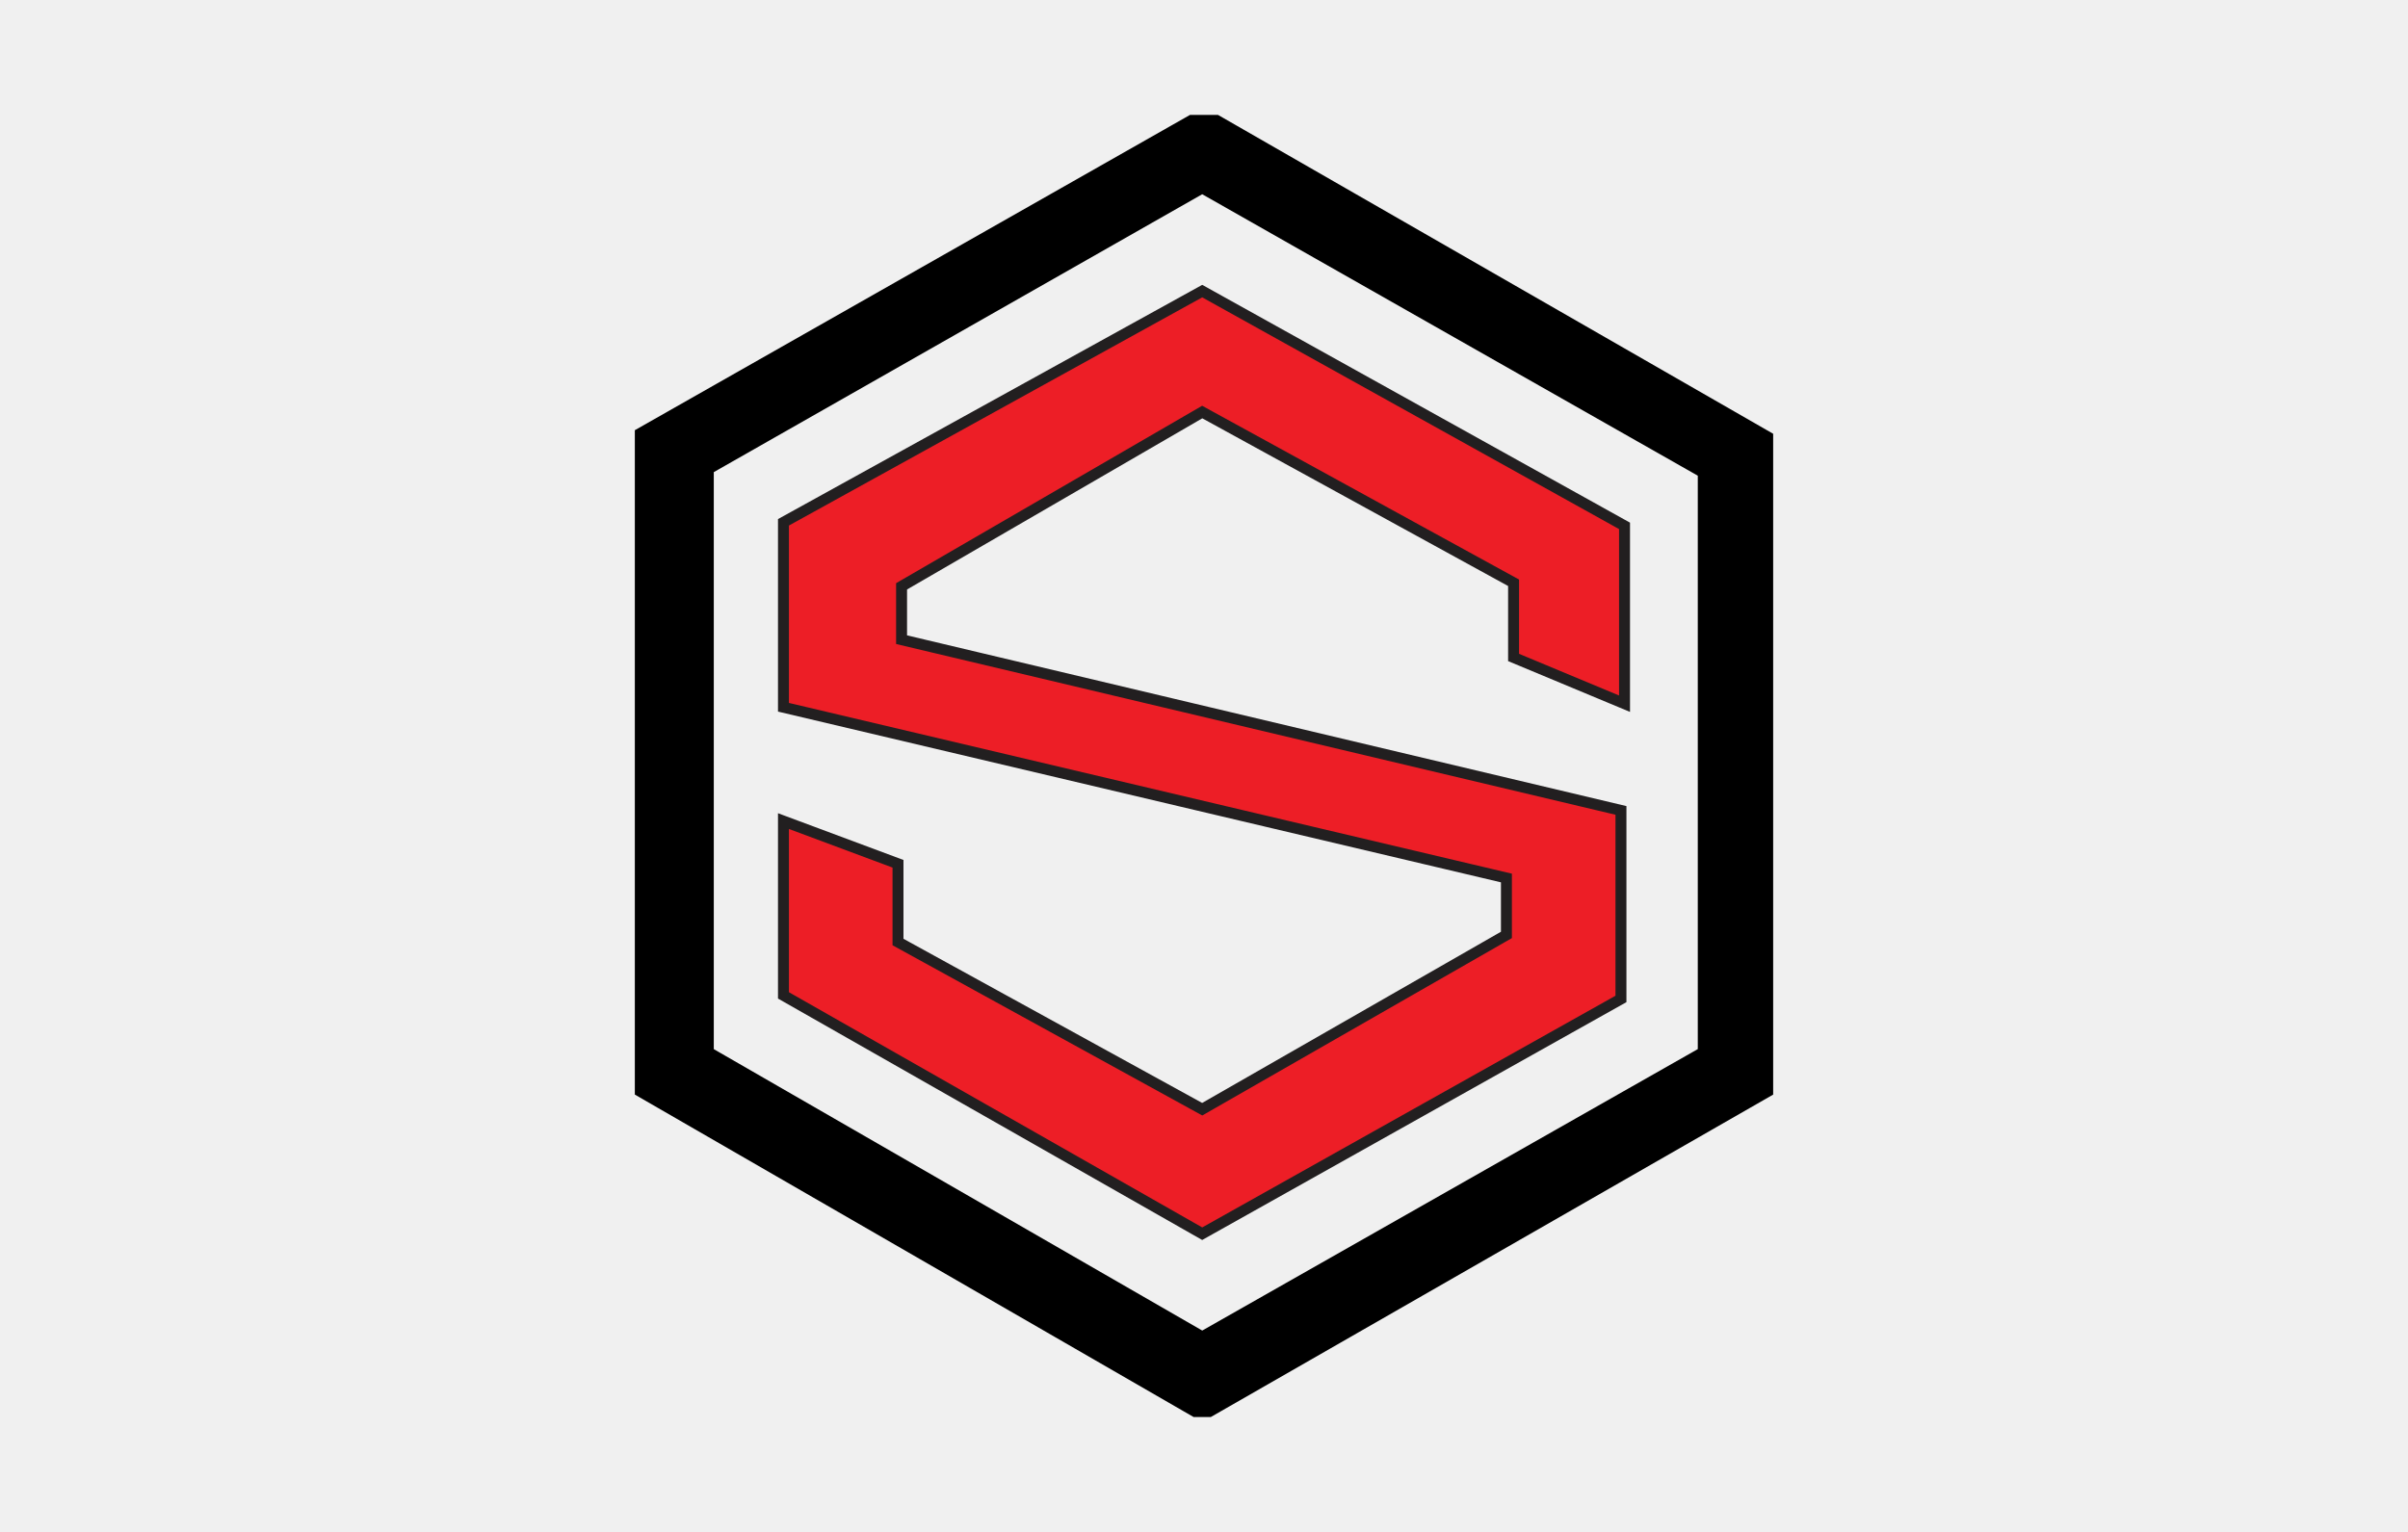
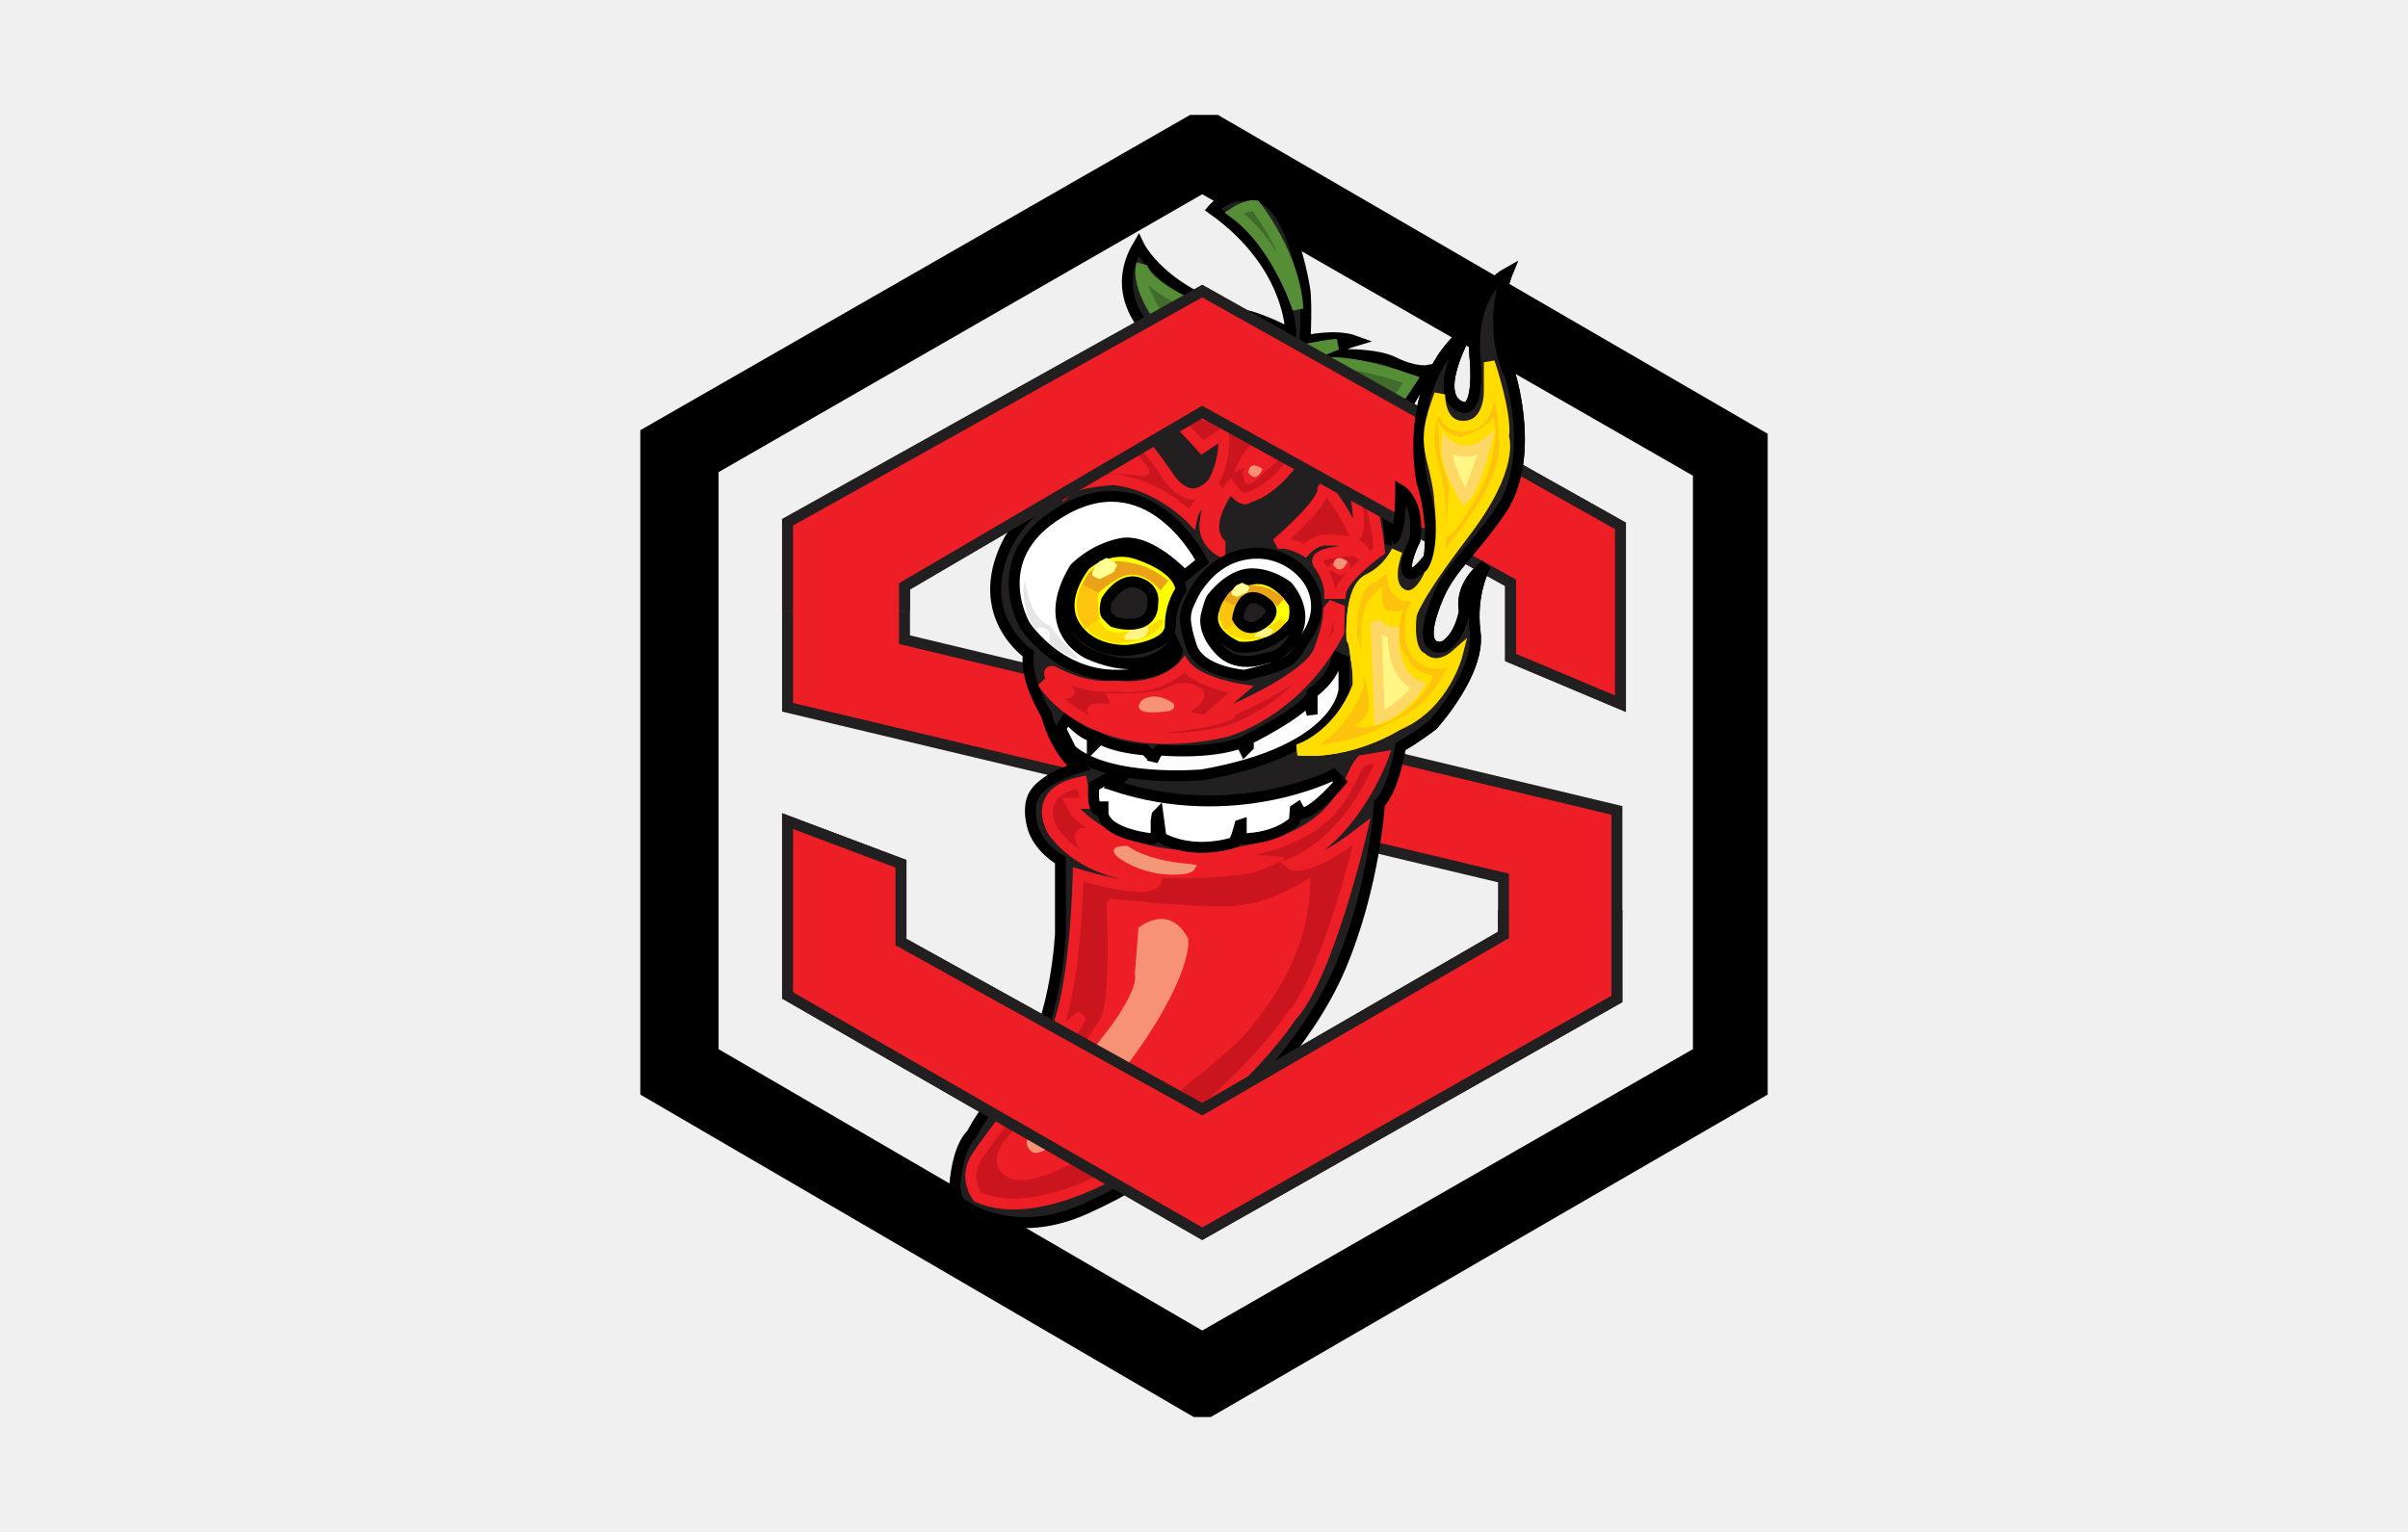
<svg xmlns="http://www.w3.org/2000/svg" id="spice_220_140.fw-Page%201" viewBox="0 0 220 140" style="background-color:#ffffff" version="1.1" xml:space="preserve" x="0px" y="0px" width="220px" height="140px">
  <g id="Background">
-     <g>
+     <g visibility="hidden">
      <path d="M 109.837 17.176 L 155.614 43.182 L 155.614 96.168 L 109.837 122.174 L 64.713 96.168 L 64.713 42.857 L 109.837 17.176 ZM 58.5 39.606 L 58.5 99.744 L 109.183 129 L 110.49 129 L 161.5 99.744 L 161.5 39.931 L 111.144 11 L 108.856 11 L 58.5 39.606 Z" stroke="#000000" stroke-width="1" fill="#000000" />
      <path d="M 109.837 26.603 L 71.579 47.733 L 71.579 64.636 L 137.63 80.24 L 137.63 85.441 L 109.837 101.369 L 82.043 86.091 L 82.043 78.939 L 71.579 75.039 L 71.579 90.967 L 109.837 112.747 L 148.094 91.292 L 148.094 74.063 L 82.37 58.46 L 82.37 53.584 L 109.837 37.656 L 138.284 53.259 L 138.284 60.085 L 148.421 64.311 L 148.421 48.058 L 109.837 26.603 Z" stroke="#221f20" stroke-width="1" fill="#ed1e26" />
    </g>
    <rect visibility="hidden" x="0" y="0" width="220" height="140" stroke="#dddddd" stroke-width="1" fill="none" />
+     <g>
+       <path d="M 109.838 17.176 L 155.171 43.182 L 155.171 96.168 L 109.838 122.174 L 65.152 96.168 L 65.152 42.857 L 109.838 17.176 ZM 59 39.606 L 59 99.744 L 109.191 129 L 110.486 129 L 161 99.744 L 161 39.931 L 111.133 11 L 108.867 11 L 59 39.606 Z" stroke="#000000" stroke-width="1" fill="#000000" />
+       <path d="M 109.838 26.603 L 71.952 47.733 L 71.952 64.636 L 137.362 80.24 L 137.362 85.441 L 109.838 101.369 L 82.314 86.091 L 82.314 78.939 L 71.952 75.039 L 71.952 90.967 L 109.838 112.747 L 147.724 91.292 L 147.724 74.063 L 82.638 58.46 L 82.638 53.584 L 109.838 37.656 L 138.01 53.259 L 138.01 60.085 L 148.048 64.311 L 148.048 48.058 L 109.838 26.603 Z" stroke="#221f20" stroke-width="1" fill="#ed1e26" />
+       <g>
+         <path d="M 110.809 19.127 C 110.809 19.127 112.51 17.095 115.343 18.151 C 118.176 19.208 119.229 26.603 119.229 26.603 C 119.229 26.603 119.391 27.904 119.229 31.154 C 119.229 31.154 121.981 30.504 123.762 31.154 C 123.762 31.154 121.576 31.804 121.171 32.455 C 121.171 32.455 125.381 32.13 127.324 33.105 C 129.267 34.08 130.454 33.863 130.454 33.863 C 130.454 33.863 126.892 39.904 126.892 39.66 C 126.892 39.416 126.029 40.256 126.029 40.256 L 128.619 40.581 C 128.619 40.581 128.7 41.394 127.324 42.532 L 125.705 42.532 C 125.705 42.532 127 47.083 127 49.358 C 127 49.358 127.971 49.683 127.971 44.807 C 127.971 44.807 129.752 45.864 129.267 49.358 C 129.267 49.358 128.133 51.552 128.619 52.284 C 129.105 53.015 130.562 50.983 130.562 50.983 C 130.562 50.983 131.102 47.841 129.914 44.049 C 129.914 44.049 127.971 35.055 134.124 30.179 C 134.124 30.179 130.967 35.543 133.152 37.005 C 135.338 38.468 134.771 32.78 134.771 32.78 C 134.771 32.78 134.043 27.01 137.686 24.978 C 137.686 24.978 135.743 29.692 138.01 34.405 C 138.01 34.405 140.357 42.044 137.038 46.758 C 133.719 51.471 132.181 51.959 130.886 55.859 C 129.59 59.76 131.857 59.11 131.857 59.11 C 131.857 59.11 133.233 58.623 133.8 55.859 C 133.8 55.859 133.152 53.665 135.743 51.634 C 135.743 51.634 134.286 54.153 134.771 57.81 C 135.257 61.467 130.886 66.262 130.886 66.262 C 130.886 66.262 129.186 67.562 127.971 68.212 C 127.971 68.212 127.324 72.194 126.029 73.413 C 126.029 73.413 125.624 80.89 122.467 88.366 C 119.309 95.843 112.429 102.019 112.429 102.019 C 112.429 102.019 106.6 107.139 99.152 110.471 C 93.333 113.075 89.293 111.014 87.805 109.989 C 87.388 109.702 87.212 108.561 87.235 108.282 C 87.35 106.888 87.721 104.664 88.79 103.645 C 88.79 103.645 89.843 101.288 93.971 96.818 C 93.971 96.818 96.319 93.324 96.886 85.441 L 96.886 78.614 C 96.886 78.614 94.781 77.477 94.295 75.364 C 93.809 73.251 94.619 72.438 94.619 72.438 C 94.619 72.438 95.348 71.138 98.505 70.162 C 98.505 70.162 96.643 69.025 95.591 65.287 C 95.591 65.287 93.567 62.036 93.971 59.76 C 93.971 59.76 88.79 56.266 92.029 49.683 C 92.029 49.683 93.486 46.676 96.238 45.457 C 96.238 45.457 95.752 41.882 97.21 39.281 C 98.667 36.68 99.8 36.03 99.8 36.03 C 99.8 36.03 101.5 34.811 102.067 34.73 L 103.686 35.705 L 106.924 35.705 C 106.924 35.705 105.871 33.836 101.095 33.43 C 101.095 33.43 99.476 32.13 106.6 31.804 C 106.6 31.804 100.691 27.985 104.01 22.377 C 104.01 22.377 106.114 26.928 114.048 28.879 C 114.048 28.879 115.667 29.285 117.933 30.504 C 117.933 30.504 118.014 24.247 110.809 19.127 Z" stroke="#000000" stroke-width="1" fill="#221f20" />
+         <path d="M 89.006 106.137 C 89.558 104.96 94.187 99.202 94.187 99.202 C 96.346 97.252 98.829 92.809 98.829 92.809 L 96.022 95.085 C 98.289 91.725 98.505 79.915 98.505 79.915 C 106.276 82.19 105.629 80.24 105.629 80.24 C 105.629 80.24 99.53 80.402 96.238 76.014 C 96.238 76.014 93.918 72.438 98.829 71.463 L 99.152 73.088 L 99.152 73.413 L 97.857 73.413 L 98.181 74.063 C 98.181 74.063 102.606 79.481 112.752 77.964 C 122.898 76.447 122.898 71.138 124.409 69.512 L 126.352 69.187 C 126.352 69.187 123.654 76.664 117.933 78.939 C 117.933 78.939 119.229 80.023 124.409 76.014 C 124.409 76.014 121.279 89.45 117.933 92.917 C 117.933 92.917 114.048 99.202 104.01 105.92 C 104.01 105.92 95.051 111.988 89.33 109.388 C 89.33 109.388 88.143 107.979 89.006 106.137 Z" stroke="#ed1e26" stroke-width="1" fill="#ca151f" />
+         <path d="M 119.714 80.158 C 119.714 80.158 116.071 82.84 111.781 82.84 C 107.49 82.84 101.419 82.109 101.419 82.109 L 101.095 82.515 C 101.095 82.515 101.581 91.536 100.448 93.242 C 99.314 94.949 97.776 97.631 91.705 104.295 C 90.814 105.676 90.733 106.985 92.287 107.686 C 96.481 109.577 112.455 96.227 113.886 94.38 C 115.586 92.186 119.795 87.391 119.714 80.158 Z" fill="#ed1e26" />
+         <path d="M 104.01 84.791 C 104.01 84.791 106.762 82.434 108.543 85.766 C 108.543 85.766 109.029 87.635 105.952 92.917 C 102.876 98.2 95.914 106.326 94.295 105.27 C 92.676 104.213 95.698 101.261 95.698 101.261 L 101.419 93.893 C 101.419 93.893 104.01 90.479 103.686 89.016 L 104.01 84.791 Z" stroke="#ffffff00" stroke-width="1" fill="#f79274" />
+         <path d="M 113.076 77.964 C 113.076 77.964 115.262 78.208 116.962 78.289 C 118.662 78.371 114.21 79.833 114.21 79.833 C 114.21 79.833 106.276 80.971 102.067 79.59 C 97.857 78.208 98.181 76.339 98.181 76.339 C 98.181 76.339 98.424 75.445 99.152 75.689 C 99.881 75.933 100.771 76.339 100.771 76.339 C 100.771 76.339 103.929 77.639 104.657 77.639 C 105.386 77.639 107.49 78.696 113.076 77.964 Z" stroke="#ffffff00" stroke-width="1" fill="#ed1d25" />
+         <path d="M 109.191 79.264 C 109.191 79.264 109.352 80.077 106.6 79.915 C 103.848 79.752 102.067 78.289 102.067 78.289 C 102.067 78.289 100.933 77.233 103.038 77.314 C 103.038 77.314 104.576 78.614 108.543 78.939 C 109.834 79.045 109.191 79.264 109.191 79.264 Z" stroke="#ffffff00" stroke-width="1" fill="#f49678" />
+         <path d="M 102.391 71.138 L 101.743 70.813 L 99.921 71.869 C 99.8 74.307 100.448 74.063 100.448 74.063 L 100.65 73.738 L 100.771 73.738 L 100.771 74.388 C 101.136 76.298 105.305 76.664 105.305 76.664 L 105.629 76.339 L 105.629 75.039 L 105.71 74.51 L 105.79 74.429 L 106.074 76.542 C 109.15 78.249 112.752 76.989 112.752 76.989 L 113.036 76.258 L 113.279 75.404 L 113.4 75.364 L 113.4 76.664 C 116.841 76.623 118.257 75.039 118.257 75.039 L 118.338 73.982 L 118.581 73.82 L 118.905 74.388 C 120.321 74.063 122.467 71.463 122.467 71.463 L 121.819 70.813 C 121.819 70.813 112.793 75.445 101.743 71.788 L 102.391 71.138 Z" stroke="#000000" stroke-width="1" fill="#ffffff" />
+         <path d="M 122.79 63.011 C 122.79 63.011 122.548 68.578 109.838 70.813 C 109.838 70.813 101.379 71.585 97.857 68.537 L 96.886 66.587 L 97.533 65.612 C 97.533 65.612 98.95 67.237 99.8 67.237 L 99.8 68.212 L 100.124 67.887 L 100.124 67.237 C 100.124 67.237 101.014 68.212 104.657 68.537 L 105.305 69.187 L 105.305 69.512 L 105.629 68.862 L 105.952 68.537 C 105.952 68.537 110.324 68.984 113.4 67.887 L 113.724 68.537 L 114.048 68.212 L 114.048 67.562 C 114.048 67.562 118.136 65.571 119.552 63.986 L 119.876 65.287 L 119.876 63.986 L 119.876 63.336 C 119.876 63.336 121.9 61.955 122.143 60.085 L 122.79 60.41 L 122.79 63.011 Z" stroke="#000000" stroke-width="1" fill="#fdfdfd" />
+         <path d="M 96.238 61.386 C 96.238 61.386 95.752 61.223 95.914 61.711 C 96.076 62.198 98.235 63.282 97.533 63.336 C 96.832 63.39 95.267 62.361 95.267 62.361 C 95.267 62.361 99.53 69.567 111.781 66.912 C 111.781 66.912 118.257 65.395 122.305 57.81 L 122.359 55.697 L 121.657 55.426 L 121.387 55.751 C 121.387 55.751 121.495 56.889 120.524 59.435 C 119.552 61.982 112.429 64.961 112.429 64.961 L 111.133 64.961 L 113.4 63.011 C 113.4 63.011 109.406 62.415 108.219 60.736 C 108.219 60.736 106.276 63.228 101.743 62.686 C 101.743 62.686 99.476 63.119 96.238 61.386 Z" stroke="#ed1e26" stroke-width="1" fill="#ca151f" />
+         <path d="M 106.276 63.011 C 106.276 63.011 108.219 61.67 109.838 63.011 C 109.838 63.011 110.688 63.824 108.867 64.961 C 108.867 64.961 108.543 65.408 111.781 65.287 L 113.076 64.961 L 112.752 65.612 C 112.752 65.612 111.781 66.424 106.924 66.912 C 102.067 67.399 99.476 65.287 99.476 65.287 C 99.476 65.287 99.071 64.84 99.476 64.636 C 99.476 64.636 99.193 64.149 101.419 64.311 L 101.014 63.336 C 101.014 63.336 104.212 63.539 106.276 63.011 Z" fill="#ed1e26" />
+         <path d="M 106.924 64.961 C 106.924 64.961 104.981 65.287 104.333 64.961 C 103.686 64.636 104.333 63.986 104.333 63.986 C 104.333 63.986 105.467 63.065 107.248 64.311 C 107.248 64.311 107.463 64.691 106.924 64.961 Z" stroke="#ffffff00" stroke-width="1" fill="#f79274" />
+         <path d="M 109.838 51.309 C 109.838 51.309 105.359 42.315 97.533 46.432 C 89.708 50.55 93.648 57.16 93.648 57.16 C 93.648 57.16 96.616 61.765 102.067 61.711 C 107.517 61.657 107.571 59.435 107.571 59.435 L 107.248 58.785 C 107.248 58.785 105.251 62.252 99.476 59.76 C 99.476 59.76 94.727 57.702 98.181 51.959 C 98.181 51.959 99.746 50.225 102.391 49.683 C 105.035 49.141 108.219 52.609 108.219 52.609 L 109.838 51.309 Z" stroke="#000000" stroke-width="1" fill="#ffffff" />
+         <path d="M 107.895 53.909 C 107.895 53.909 106.924 55.209 106.924 57.16 C 106.924 59.11 103.038 59.435 103.038 59.435 C 103.038 59.435 99.746 59.706 98.181 57.16 C 96.616 54.613 99.152 51.634 99.152 51.634 C 99.152 51.634 101.257 49.683 104.01 50.658 C 106.762 51.634 107.787 52.825 107.895 53.909 Z" stroke="#000000" stroke-width="1" fill="#ffff04" />
+         <path d="M 106.276 56.835 C 106.276 56.835 105.413 58.839 101.743 58.785 C 101.743 58.785 99.476 58.243 99.152 57.16 C 98.829 56.076 100.448 56.51 100.448 56.51 C 100.448 56.51 100.718 57.81 102.067 57.81 C 103.416 57.81 105.089 57.377 105.629 56.835 C 106.168 56.293 106.276 56.835 106.276 56.835 Z" stroke="#ffffff00" stroke-width="1" fill="#fcda00" />
+         <path d="M 99.152 52.934 C 99.152 52.934 97.371 55.101 99.152 57.485 L 100.448 56.51 C 100.448 56.51 100.124 54.613 100.448 53.909 C 100.771 53.205 99.152 52.934 99.152 52.934 Z" stroke="#ffffff00" stroke-width="1" fill="#fdc50d" />
+         <path d="M 100.448 54.234 L 98.909 53.422 C 98.909 53.422 99.476 51.092 102.391 51.309 C 105.305 51.525 106.492 53.042 106.708 52.988 C 106.924 52.934 106.006 53.963 106.006 53.963 C 106.006 53.963 104.225 51.579 102.067 52.934 C 99.908 54.288 100.448 54.234 100.448 54.234 Z" fill="#eaa319" />
+         <path d="M 99.8 52.284 L 99.8 52.609 L 100.448 52.934 L 101.095 52.609 L 101.743 52.284 L 102.067 51.634 L 101.743 51.309 L 101.095 50.983 L 100.448 51.309 L 100.124 51.634 L 99.8 52.284 Z" fill="#ffff92" />
+         <path d="M 104.01 57.16 L 104.657 57.16 L 104.981 57.485 L 104.657 58.135 L 104.01 58.46 L 103.362 58.46 L 102.714 58.46 L 102.714 58.135 L 103.038 57.81 L 103.362 57.485 L 104.01 57.16 Z" fill="#fdf583" />
+         <path d="M 101.095 54.884 C 101.095 54.884 102.337 52.717 104.01 53.259 C 105.683 53.801 105.305 55.209 105.305 55.209 C 105.305 55.209 105.413 56.347 104.333 56.835 C 103.254 57.322 101.743 56.835 101.743 56.835 C 101.743 56.835 101.365 56.51 101.095 56.185 C 100.825 55.859 101.095 54.884 101.095 54.884 Z" stroke="#000000" stroke-width="1" fill="#221f20" />
+         <path d="M 108.867 47.408 C 108.867 47.408 105.871 44.238 101.743 43.832 C 101.743 43.832 98.424 43.995 97.533 44.807 C 97.533 44.807 97.29 40.906 98.181 39.931 C 98.181 39.931 99.314 38.143 101.419 38.306 C 103.524 38.468 106.924 43.832 106.924 43.832 C 106.924 43.832 107.814 45.051 108.867 45.132 C 109.919 45.214 110.809 44.157 110.809 44.157 C 110.809 44.157 112.024 42.207 111.781 39.606 L 109.838 40.906 C 109.838 40.906 107.167 37.818 105.952 37.331 C 104.738 36.843 107.571 37.005 107.571 37.005 C 107.571 37.005 109.676 37.249 110.162 37.981 C 110.162 37.981 111.214 37.981 108.867 36.355 C 108.867 36.355 117.043 34.405 119.876 37.005 C 122.71 39.606 124.005 42.369 124.086 43.182 C 124.086 43.182 125.543 45.376 126.029 50.333 C 126.029 50.333 122.629 52.771 122.467 54.234 L 121.495 54.234 C 121.495 54.234 121.495 52.934 120.524 51.634 C 119.552 50.333 123.762 50.333 123.762 50.333 C 123.762 50.333 124.895 50.821 124.733 50.983 C 124.733 50.983 125.057 49.277 121.171 49.358 C 121.171 49.358 120.2 49.277 119.229 50.333 C 119.229 50.333 117.771 49.439 116.638 49.683 C 116.638 49.683 120.848 46.107 120.848 44.807 C 120.848 43.507 123.843 48.383 123.762 49.033 C 123.762 49.033 124.571 48.789 123.762 44.807 C 122.952 40.825 119.229 39.606 119.229 39.606 L 119.229 40.256 C 119.229 40.256 114.857 39.687 113.724 42.207 C 113.724 42.207 117.205 40.663 118.581 41.556 C 118.581 41.556 116.638 44.726 114.048 45.457 C 114.048 45.457 113.562 46.107 112.429 44.482 C 112.429 44.482 109.757 47.814 111.457 49.683 L 111.457 50.333 C 111.457 50.333 109.676 49.358 110.162 47.408 C 110.162 47.408 110.081 46.27 111.457 44.482 C 111.457 44.482 109.191 45.701 108.867 47.408 Z" stroke="#ed1e26" stroke-width="1" fill="#ca151f" />
+         <path d="M 108.786 54.803 C 108.786 54.803 110.162 51.309 113.724 50.658 C 117.286 50.008 119.229 52.609 119.229 52.609 C 119.229 52.609 121.495 54.966 119.391 58.135 C 117.992 60.241 118.5 60.573 113.724 61.711 C 113.724 61.711 109.676 61.467 108.867 59.11 C 108.498 58.036 108.318 57.195 108.3 56.51 C 108.279 55.691 108.786 54.803 108.786 54.803 Z" stroke="#000000" stroke-width="1" fill="#ffffff" />
+         <path d="M 110.809 54.559 C 110.809 54.559 112.348 52.528 114.21 52.446 C 116.071 52.365 117.609 53.584 117.609 53.584 C 117.609 53.584 119.309 55.372 118.581 57.485 C 117.852 59.598 116.152 60.167 115.99 60.085 C 115.829 60.004 113.238 61.304 111.457 59.435 C 109.676 57.566 110.243 56.103 110.243 56.103 C 110.243 56.103 110.567 54.722 110.809 54.559 Z" stroke="#000000" stroke-width="1" fill="#221f20" />
+         <path d="M 117.933 57.16 C 117.933 57.16 115.829 59.517 113.076 59.11 C 113.076 59.11 111.052 58.297 110.809 56.835 C 110.567 55.372 111.781 54.559 111.781 54.559 C 111.781 54.559 112.024 53.422 114.371 52.934 C 116.719 52.446 118.257 55.209 118.257 55.209 C 118.257 55.209 118.5 56.672 117.933 57.16 Z" stroke="#000000" stroke-width="1" fill="#ffff04" />
+         <path d="M 117.448 56.835 C 117.448 56.835 116.634 58.495 113.94 58.459 C 113.94 58.459 112.181 58.261 111.943 57.539 C 111.705 56.817 112.752 56.889 112.752 56.889 C 112.752 56.889 113.187 57.809 114.178 57.809 C 115.168 57.809 116.35 57.087 116.746 56.726 C 117.142 56.365 117.448 56.835 117.448 56.835 Z" stroke="#ffffff00" stroke-width="1" fill="#fcda00" />
+         <path d="M 112.038 54.559 C 112.038 54.559 110.635 56.004 111.943 57.593 L 112.806 56.997 C 112.806 56.997 112.751 55.679 112.989 55.209 C 113.227 54.74 112.038 54.559 112.038 54.559 Z" stroke="#ffffff00" stroke-width="1" fill="#fdc50d" />
+         <path d="M 112.914 55.426 L 111.86 54.884 C 111.86 54.884 112.276 53.331 114.416 53.476 C 116.555 53.62 117.127 54.704 117.286 54.668 C 117.444 54.632 116.692 55.426 116.692 55.426 C 116.692 55.426 115.417 53.548 113.832 54.451 C 112.247 55.354 112.914 55.426 112.914 55.426 Z" fill="#eaa319" />
+         <path d="M 112.514 54.126 L 112.514 54.342 L 112.989 54.559 L 113.465 54.342 L 113.94 54.126 L 114.178 53.692 L 113.94 53.476 L 113.465 53.259 L 112.989 53.476 L 112.751 53.692 L 112.514 54.126 Z" fill="#ffff92" />
+         <path d="M 115.604 57.376 L 116.08 57.376 L 116.317 57.593 L 116.08 58.026 L 115.604 58.243 L 115.129 58.243 L 114.653 58.243 L 114.653 58.026 L 114.891 57.809 L 115.129 57.593 L 115.604 57.376 Z" fill="#fdf583" />
+         <path d="M 113.076 56.51 C 113.076 56.51 113.4 53.747 115.343 54.884 C 117.286 56.022 115.019 57.16 115.019 57.16 C 115.019 57.16 113.805 57.891 113.076 56.51 Z" stroke="#000000" stroke-width="1" fill="#221f20" />
+         <path d="M 118.581 68.537 C 118.581 68.537 122.251 67.454 124.086 62.686 C 124.086 62.686 124.164 61.709 123.924 60.309 C 123.807 59.628 123.791 58.815 123.519 58.379 C 123.519 58.379 123.222 53.801 125.057 52.934 C 126.892 52.067 127.648 50.333 127.648 50.333 C 127.648 50.333 126.46 53.259 127.971 54.234 C 129.482 55.209 130.562 52.609 130.562 52.609 C 130.562 52.609 132.181 51.417 131.533 45.782 C 131.533 45.782 131.533 44.699 130.886 42.207 C 130.238 39.714 130.67 38.523 131.533 36.03 C 131.533 36.03 131.425 39.064 133.8 38.956 C 136.175 38.848 136.067 35.705 136.067 35.705 L 136.067 33.105 C 136.067 33.105 137.686 37.872 137.362 39.931 C 137.362 39.931 138.441 42.64 133.8 48.708 C 129.159 54.776 128.943 56.185 128.943 56.185 C 128.943 56.185 128.457 59.435 129.914 60.14 C 129.914 60.14 131.209 61.494 133.152 59.76 C 133.152 59.76 131.965 64.528 127.648 66.262 C 127.648 66.262 123.438 68.971 118.581 68.537 Z" stroke="#ffdd00" stroke-width="1" fill="#fdc30d" />
+         <path d="M 123.762 66.262 C 123.762 66.262 125.219 65.774 125.057 63.986 C 124.895 62.198 124.409 61.386 124.409 61.386 C 124.409 61.386 124.223 58.454 124.409 56.835 C 124.652 54.722 125.867 53.909 126.244 53.692 C 126.244 53.692 126.191 55.209 126.568 55.643 C 126.946 56.076 128.187 55.751 128.187 55.751 C 128.187 55.751 127.108 58.623 128.619 60.085 C 128.619 60.085 128.835 61.331 130.886 61.711 C 130.886 61.711 130.832 63.553 127 65.937 C 127 65.937 124.517 66.912 123.762 66.262 Z" fill="#ffde00" />
+         <path d="M 133.476 47.733 C 133.476 47.733 135.581 44.753 136.067 42.857 C 136.552 40.961 136.863 39.904 136.431 38.062 C 136.431 38.062 136.067 39.118 133.476 39.931 C 133.476 39.931 131.749 39.674 131.371 38.428 C 131.371 38.428 131.512 42.038 131.857 42.857 C 132.451 44.265 132.389 44.744 132.343 45.295 C 132.302 45.782 132.181 46.758 132.181 49.033 C 132.181 49.033 132.882 48.762 133.476 47.733 Z" stroke="#ffffff00" stroke-width="1" fill="#ffde00" />
+         <path d="M 132.181 40.581 C 132.181 40.581 133.746 42.044 135.743 40.581 C 135.743 40.581 134.718 44.645 133.8 45.457 C 133.8 45.457 131.965 42.477 132.181 40.581 Z" stroke="#fdd866" stroke-width="1" fill="#fff686" />
+         <path d="M 125.705 56.835 C 125.705 56.835 125.975 57.702 127.324 57.81 C 127.324 57.81 127 61.711 129.59 62.686 C 129.59 62.686 128.403 64.691 126.029 65.612 L 125.705 56.835 Z" stroke="#fdd866" stroke-width="1" fill="#fff686" />
+         <path d="M 93.648 52.934 C 93.648 52.934 93.971 56.51 95.914 57.16 C 95.914 57.16 96.886 58.514 98.181 59.76 C 99.476 61.006 96.13 59.218 95.914 58.785 C 95.698 58.352 96.184 57.81 95.591 57.485 C 94.997 57.16 94.619 57.485 94.619 57.485 C 94.619 57.485 93.054 55.643 93.648 52.934 Z" fill="#e6e6e6" />
+         <path d="M 98.829 43.507 C 98.829 43.507 97.695 41.34 99.8 39.931 C 101.905 38.523 104.981 42.857 104.981 42.857 C 104.981 42.857 105.143 43.561 104.333 43.507 C 103.524 43.453 101.797 43.019 98.829 43.507 Z" fill="#ed1e26" />
+         <path d="M 99.8 40.906 C 99.8 40.906 100.556 39.606 101.743 40.906 C 102.93 42.207 101.419 42.207 101.419 42.207 C 101.419 42.207 100.502 42.369 99.8 40.906 Z" fill="#f79274" />
+         <path d="M 111.457 37.005 C 111.457 37.005 114.803 34.784 119.552 37.981 C 119.552 37.981 120.416 39.498 116.314 39.606 C 112.213 39.714 111.457 37.005 111.457 37.005 Z" stroke="#ffffff00" stroke-width="1" fill="#ed1e26" />
+         <path d="M 114.048 37.981 C 114.048 37.981 113.724 36.951 115.019 37.005 C 116.314 37.06 116.638 37.656 116.638 37.656 C 116.638 37.656 116.584 38.252 115.99 38.306 C 115.397 38.36 114.317 38.468 114.048 37.981 Z" stroke="#ffffff00" stroke-width="1" fill="#f79274" />
+         <path d="M 113.616 43.507 C 113.616 43.507 112.752 42.152 116.962 41.882 C 116.962 41.882 114.479 44.157 114.371 44.157 C 114.263 44.157 113.616 44.536 113.616 43.507 Z" stroke="#ffffff00" stroke-width="1" fill="#ed1e26" />
+         <path d="M 114.048 43.182 C 114.048 43.182 114.102 41.99 115.343 42.857 C 115.343 42.857 114.803 44.265 114.048 43.182 Z" stroke="#ffffff00" stroke-width="1" fill="#f79274" />
+         <path d="M 121.171 51.959 C 121.171 51.959 122.224 50.74 123.114 51.309 C 124.005 51.877 122.467 52.609 122.467 52.609 L 121.171 51.959 Z" stroke="#ffffff00" stroke-width="1" fill="#ed1e26" />
+         <path d="M 121.819 51.634 C 121.819 51.634 121.873 50.442 123.114 51.309 C 123.114 51.309 122.575 52.717 121.819 51.634 Z" stroke="#ffffff00" stroke-width="1" fill="#f79274" />
+         <path d="M 106.276 29.529 C 106.276 29.529 103.686 26.332 104.333 24.111 C 104.333 24.111 103.686 26.332 113.076 29.529 C 113.076 29.529 117.178 31.046 118.905 32.78 L 119.229 33.43 C 119.229 33.43 121.765 32.184 128.943 34.73 L 126.352 38.631 C 126.352 38.631 126.622 36.518 122.143 35.055 C 122.143 35.055 119.282 34.242 118.581 35.055 C 118.581 35.055 113.832 29.8 106.276 29.529 Z" stroke="#568e37" stroke-width="1" fill="#416b2a" />
+         <path d="M 107.248 32.78 L 107.248 34.405 C 107.248 34.405 106.276 33.105 104.01 33.105 L 107.248 32.78 Z" stroke="#568e37" stroke-width="1" fill="#416b2a" />
+         <path d="M 112.752 19.452 C 112.752 19.452 113.886 18.693 114.695 18.802 C 114.695 18.802 118.311 23.298 118.581 28.229 C 118.581 28.229 116.746 22.377 112.752 19.452 Z" stroke="#568e37" stroke-width="1" fill="#416b2a" />
+         <path d="M 119.876 31.804 C 119.876 31.804 121.549 31.479 122.143 31.479 L 120.524 32.13 L 119.876 31.804 Z" stroke="#568e37" stroke-width="1" fill="none" />
+         <path d="M 125.381 41.231 C 125.489 41.015 127.648 41.448 127.971 41.231 C 127.971 41.231 127.702 41.502 125.705 41.882 C 125.705 41.882 125.273 41.448 125.381 41.231 Z" stroke="#568e37" stroke-width="1" fill="#416b2a" />
+       </g>
+       <path d="M 82.638 55.859 L 82.638 53.584 L 109.838 37.656 L 138.01 53.259 L 138.01 60.085 L 148.048 64.311 L 148.048 48.058 L 109.838 26.603 L 71.952 47.733 L 71.952 55.859 " stroke="#221f20" stroke-width="1" fill="#ed1e26" />
+       <path d="M 137.362 83.165 L 137.362 85.441 L 109.838 101.369 L 82.314 86.091 L 82.314 78.939 L 71.952 75.039 L 71.952 90.967 L 109.838 112.747 L 147.724 91.292 L 147.724 83.165 " stroke="#221f20" stroke-width="1" fill="#ed1e26" />
+       <g>
+         <path d="M 127.137 49.34 C 127.405 49.222 127.971 48.532 127.971 44.807 C 127.971 44.807 129.752 45.864 129.267 49.358 C 129.267 49.358 128.133 51.552 128.619 52.284 C 129.105 53.015 130.562 50.983 130.562 50.983 C 130.562 50.983 131.102 47.841 129.914 44.049 C 129.914 44.049 127.971 35.055 134.124 30.179 C 134.124 30.179 130.967 35.543 133.152 37.005 C 135.338 38.468 134.771 32.78 134.771 32.78 C 134.771 32.78 134.043 27.01 137.686 24.978 C 137.686 24.978 135.743 29.692 138.01 34.405 C 138.01 34.405 140.357 42.044 137.038 46.758 C 133.719 51.471 132.181 51.959 130.886 55.859 C 129.59 59.76 131.857 59.11 131.857 59.11 C 131.857 59.11 133.233 58.623 133.8 55.859 C 133.8 55.859 133.152 53.665 135.743 51.634 C 135.743 51.634 134.286 54.153 134.771 57.81 C 135.257 61.467 130.886 66.262 130.886 66.262 C 130.886 66.262 129.332 67.45 128.135 68.123 " stroke="#000000" stroke-width="1" fill="#221f20" />
+         <path d="M 118.581 68.537 C 118.581 68.537 122.251 67.454 124.086 62.686 C 124.086 62.686 124.164 61.709 123.924 60.309 C 123.807 59.628 123.791 58.815 123.519 58.379 C 123.519 58.379 123.222 53.801 125.057 52.934 C 126.892 52.067 127.648 50.333 127.648 50.333 C 127.648 50.333 126.46 53.259 127.971 54.234 C 129.482 55.209 130.562 52.609 130.562 52.609 C 130.562 52.609 132.181 51.417 131.533 45.782 C 131.533 45.782 131.533 44.699 130.886 42.207 C 130.238 39.714 130.67 38.523 131.533 36.03 C 131.533 36.03 131.425 39.064 133.8 38.956 C 136.175 38.848 136.067 35.705 136.067 35.705 L 136.067 33.105 C 136.067 33.105 137.686 37.872 137.362 39.931 C 137.362 39.931 138.441 42.64 133.8 48.708 C 129.159 54.776 128.943 56.185 128.943 56.185 C 128.943 56.185 128.457 59.435 129.914 60.14 C 129.914 60.14 131.209 61.494 133.152 59.76 C 133.152 59.76 131.965 64.528 127.648 66.262 C 127.648 66.262 123.438 68.971 118.581 68.537 Z" stroke="#ffdd00" stroke-width="1" fill="#fdc30d" />
+         <path d="M 123.762 66.262 C 123.762 66.262 125.219 65.774 125.057 63.986 C 124.895 62.198 124.409 61.386 124.409 61.386 C 124.409 61.386 124.223 58.454 124.409 56.835 C 124.652 54.722 125.867 53.909 126.244 53.692 C 126.244 53.692 126.191 55.209 126.568 55.643 C 126.946 56.076 128.187 55.751 128.187 55.751 C 128.187 55.751 127.108 58.623 128.619 60.085 C 128.619 60.085 128.835 61.331 130.886 61.711 C 130.886 61.711 130.832 63.553 127 65.937 C 127 65.937 124.517 66.912 123.762 66.262 Z" fill="#ffde00" />
+         <path d="M 133.476 47.733 C 133.476 47.733 135.581 44.753 136.067 42.857 C 136.552 40.961 136.863 39.904 136.431 38.062 C 136.431 38.062 136.067 39.118 133.476 39.931 C 133.476 39.931 131.749 39.674 131.371 38.428 C 131.371 38.428 131.512 42.038 131.857 42.857 C 132.451 44.265 132.389 44.744 132.343 45.295 C 132.302 45.782 132.181 46.758 132.181 49.033 C 132.181 49.033 132.882 48.762 133.476 47.733 Z" stroke="#ffffff00" stroke-width="1" fill="#ffde00" />
+         <path d="M 132.181 40.581 C 132.181 40.581 133.746 42.044 135.743 40.581 C 135.743 40.581 134.718 44.645 133.8 45.457 C 133.8 45.457 131.965 42.477 132.181 40.581 Z" stroke="#fdd866" stroke-width="1" fill="#fff686" />
+         <path d="M 125.705 56.835 C 125.705 56.835 125.975 57.702 127.324 57.81 C 127.324 57.81 127 61.711 129.59 62.686 C 129.59 62.686 128.403 64.691 126.029 65.612 L 125.705 56.835 Z" stroke="#fdd866" stroke-width="1" fill="#fff686" />
+       </g>
+     </g>
  </g>
  <g id="Layer%201">
	</g>
</svg>
